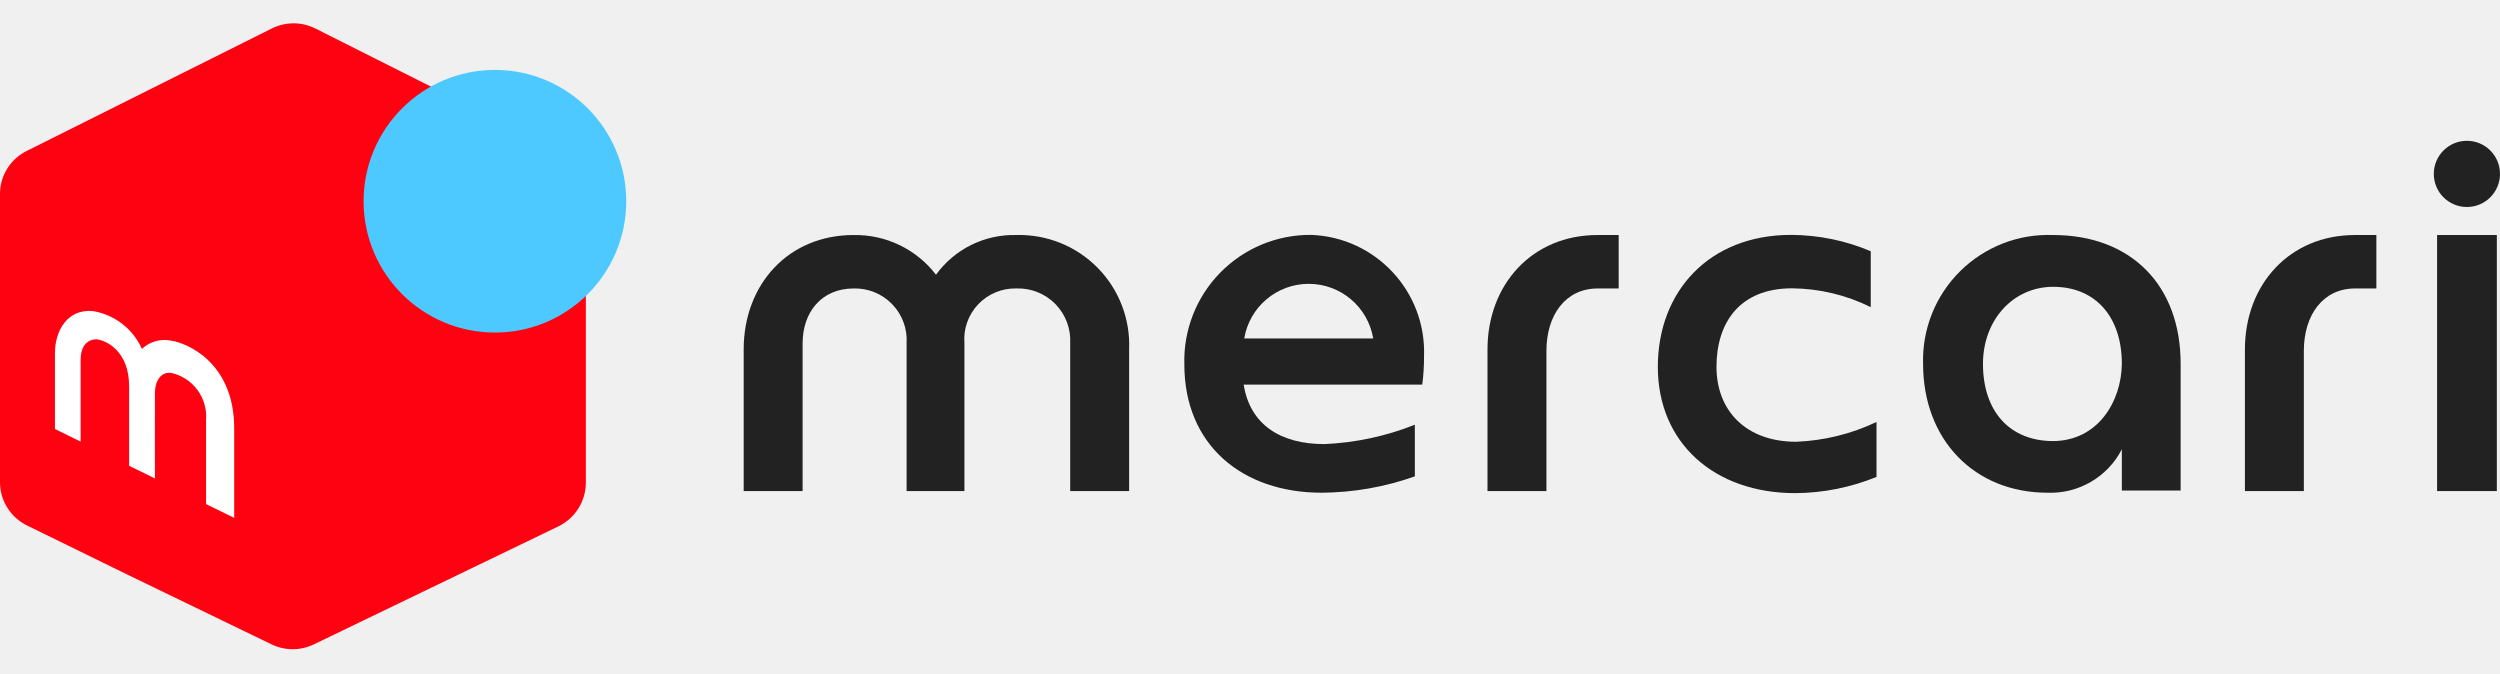
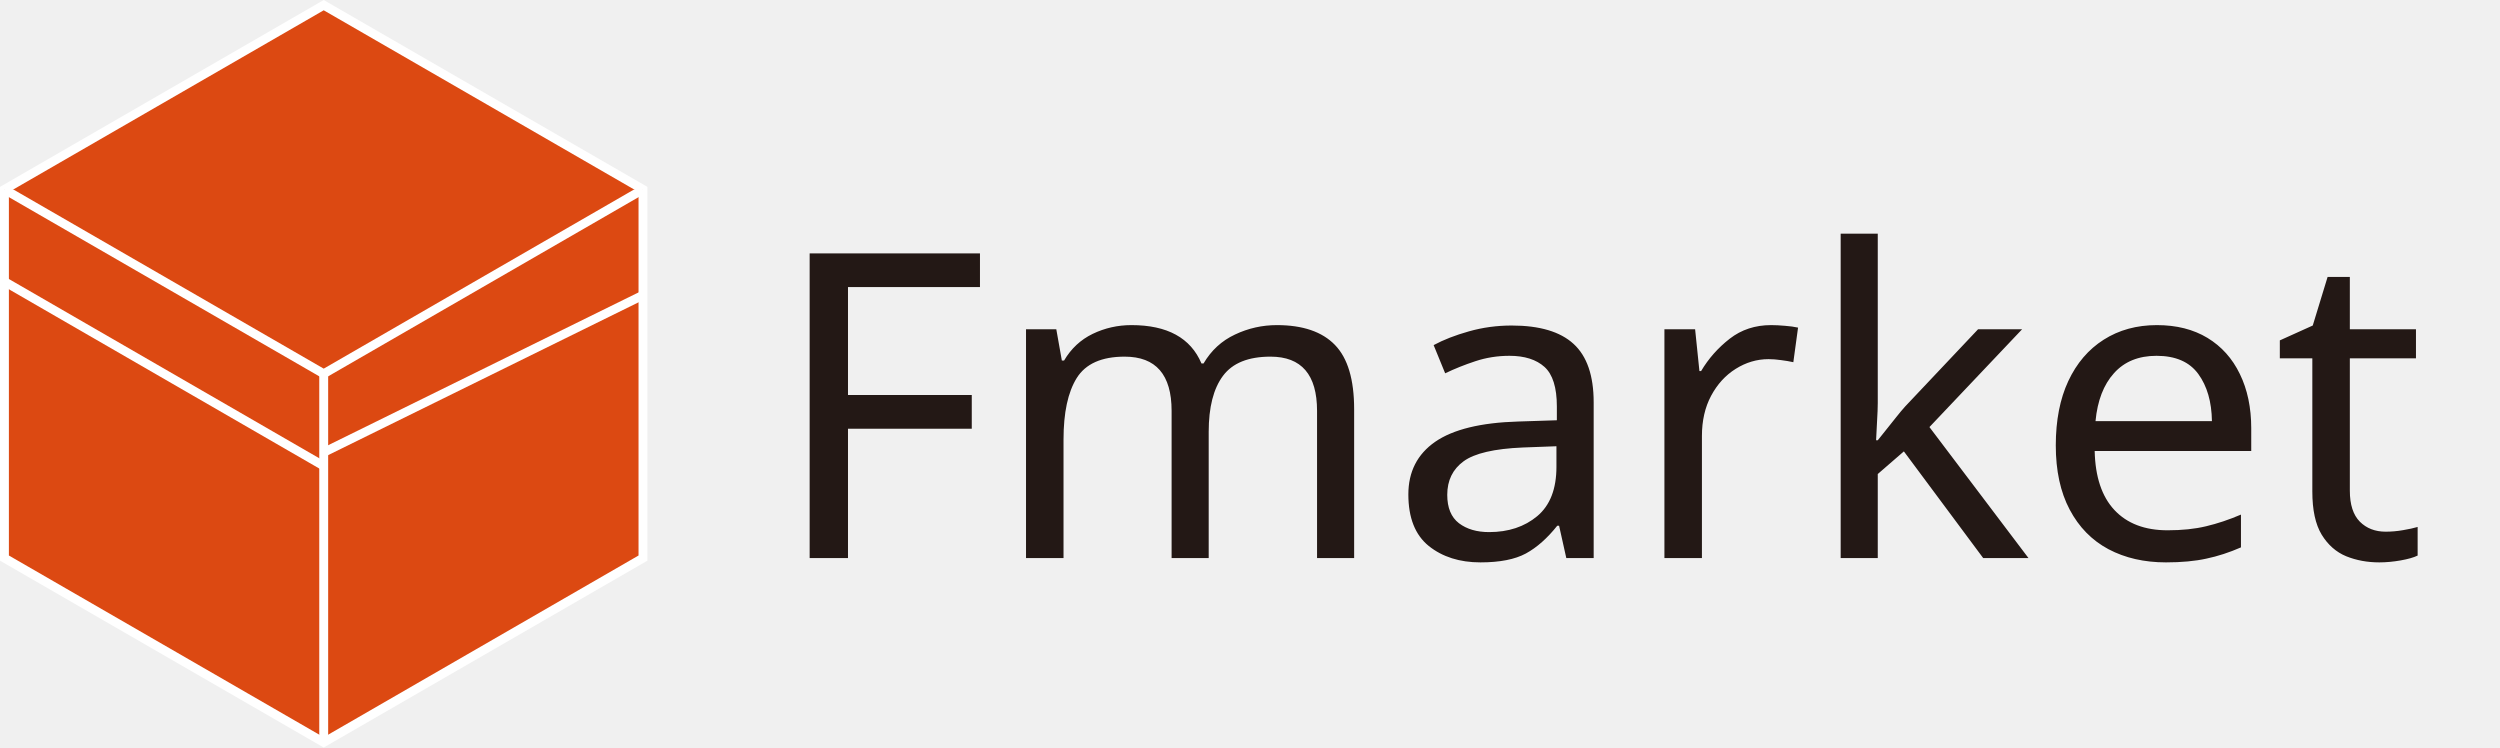
- <svg xmlns="http://www.w3.org/2000/svg" viewBox="0 0 182 49">
+ <svg xmlns="http://www.w3.org/2000/svg" viewBox="0 0 281.19 84.08">
  <defs>
-     <style>.cls-1{fill:none;}.cls-2{fill:#ff0211;fill-rule:evenodd;}.cls-3{fill:#222;}.cls-4{fill:#4dc9ff;}.cls-5{fill:#fff;}</style>
+     <style>.cls-1{fill:#dc4912;stroke:#fff;stroke-miterlimit:10;}.cls-2{font-size:48px;fill:#231815;font-family:YuGo-Bold-83pv-RKSJ-H, YuGothic;}</style>
  </defs>
  <g id="レイヤー_2" data-name="レイヤー 2">
-     <g id="Contents">
-       <rect class="cls-1" width="182" height="49" />
-       <path class="cls-2" d="M42.65,14.15l0,21a3.55,3.55,0,0,1-2,3.17l-17.8,8.59a3.54,3.54,0,0,1-3.08,0L9.25,41.82,2,38.27A3.51,3.51,0,0,1,0,35.1l0-21a3.5,3.5,0,0,1,2-3.14L19.79,2.07a3.55,3.55,0,0,1,3.16,0L40.71,11A3.53,3.53,0,0,1,42.65,14.15Z" />
-       <rect class="cls-3" x="177.42" y="17.11" width="4.35" height="18.64" />
-       <path class="cls-3" d="M130.76,32.16c-3.66,0-5.8-2.27-5.8-5.45s1.65-5.72,5.5-5.72a13.13,13.13,0,0,1,5.73,1.37V18.29a15,15,0,0,0-5.81-1.19c-5.92,0-9.69,4.08-9.69,9.61s4.11,9.19,10,9.19a15.89,15.89,0,0,0,5.92-1.18v-4A15,15,0,0,1,130.76,32.16Z" />
-       <path class="cls-3" d="M74,17.11A7,7,0,0,0,68.14,20a7.39,7.39,0,0,0-6-2.89c-4.74,0-8,3.58-8,8.33V35.75h4.29V25c0-2.28,1.38-4,3.72-4A3.76,3.76,0,0,1,66,25V35.75h4.21V25A3.7,3.7,0,0,1,74,21a3.79,3.79,0,0,1,3.91,4V35.75h4.29V25.44A8,8,0,0,0,74,17.11Z" />
-       <circle class="cls-3" cx="179.59" cy="12.66" r="2.41" />
-       <path class="cls-3" d="M149.47,17.11A9.12,9.12,0,0,0,140,26.49c0,5.52,3.73,9.38,9.06,9.38a5.84,5.84,0,0,0,5.41-3.16v3h4.28V26.49C158.76,20.8,155.17,17.11,149.47,17.11Zm0,15c-3.15,0-5.11-2.15-5.11-5.62,0-3.2,2.2-5.61,5.11-5.61,3.1,0,5,2.2,5,5.61C154.44,29.21,152.74,32.11,149.43,32.11Z" />
-       <path class="cls-3" d="M116.31,21c-2.35,0-3.73,1.95-3.73,4.54V35.75h-4.29V25.44c0-4.75,3.27-8.33,8-8.33h1.55V21Z" />
-       <path class="cls-3" d="M171.45,21c-2.35,0-3.73,1.95-3.73,4.54V35.75h-4.29V25.44c0-4.75,3.27-8.33,8-8.33H173V21Z" />
-       <path class="cls-3" d="M95.46,17.1a9.16,9.16,0,0,0-9.24,9.43c0,5.86,4.2,9.34,10,9.34A20.69,20.69,0,0,0,103,34.68V30.92a20.17,20.17,0,0,1-6.58,1.41C93.2,32.33,91,30.9,90.54,28h13a15.14,15.14,0,0,0,.13-2.07A8.54,8.54,0,0,0,95.46,17.1Zm-4.88,7.54a4.76,4.76,0,0,1,9.39,0Z" />
-       <circle class="cls-4" cx="36.03" cy="14.65" r="9.56" />
-       <path class="cls-5" d="M5.87,32.15,4,31.23V25.7c0-1.62.91-3.24,2.79-3.05a4.75,4.75,0,0,1,3.54,2.75,2.4,2.4,0,0,1,2.13-.6c1,.13,4.59,1.48,4.59,6.39V37.7l-2.05-1V30.58a3.25,3.25,0,0,0-2.57-3.44c-.61-.06-1.14.43-1.15,1.48s0,6.21,0,6.21L9.4,33.91V28.12c0-2.55-1.65-3.34-2.37-3.42-.41,0-1.16.21-1.16,1.52Z" />
+     <g id="レイヤー_1-2" data-name="レイヤー 1">
+       <polygon class="cls-1" points="36.41 83.5 0.5 62.77 0.5 21.31 36.41 0.58 72.32 21.31 72.32 62.77 36.41 83.5" />
+       <polyline class="cls-1" points="0.5 21.31 36.41 42.04 72.32 21.31" />
+       <polyline class="cls-1" points="36.41 83.5 36.41 49.36 36.41 42.04" />
+       <line class="cls-1" x1="36.41" y1="52.41" x2="0.5" y2="31.67" />
+       <line class="cls-1" x1="72.32" y1="33.2" x2="36.41" y2="50.88" />
+       <text class="cls-2" transform="translate(86.41 62.77)">Fmarket</text>
    </g>
  </g>
</svg>
